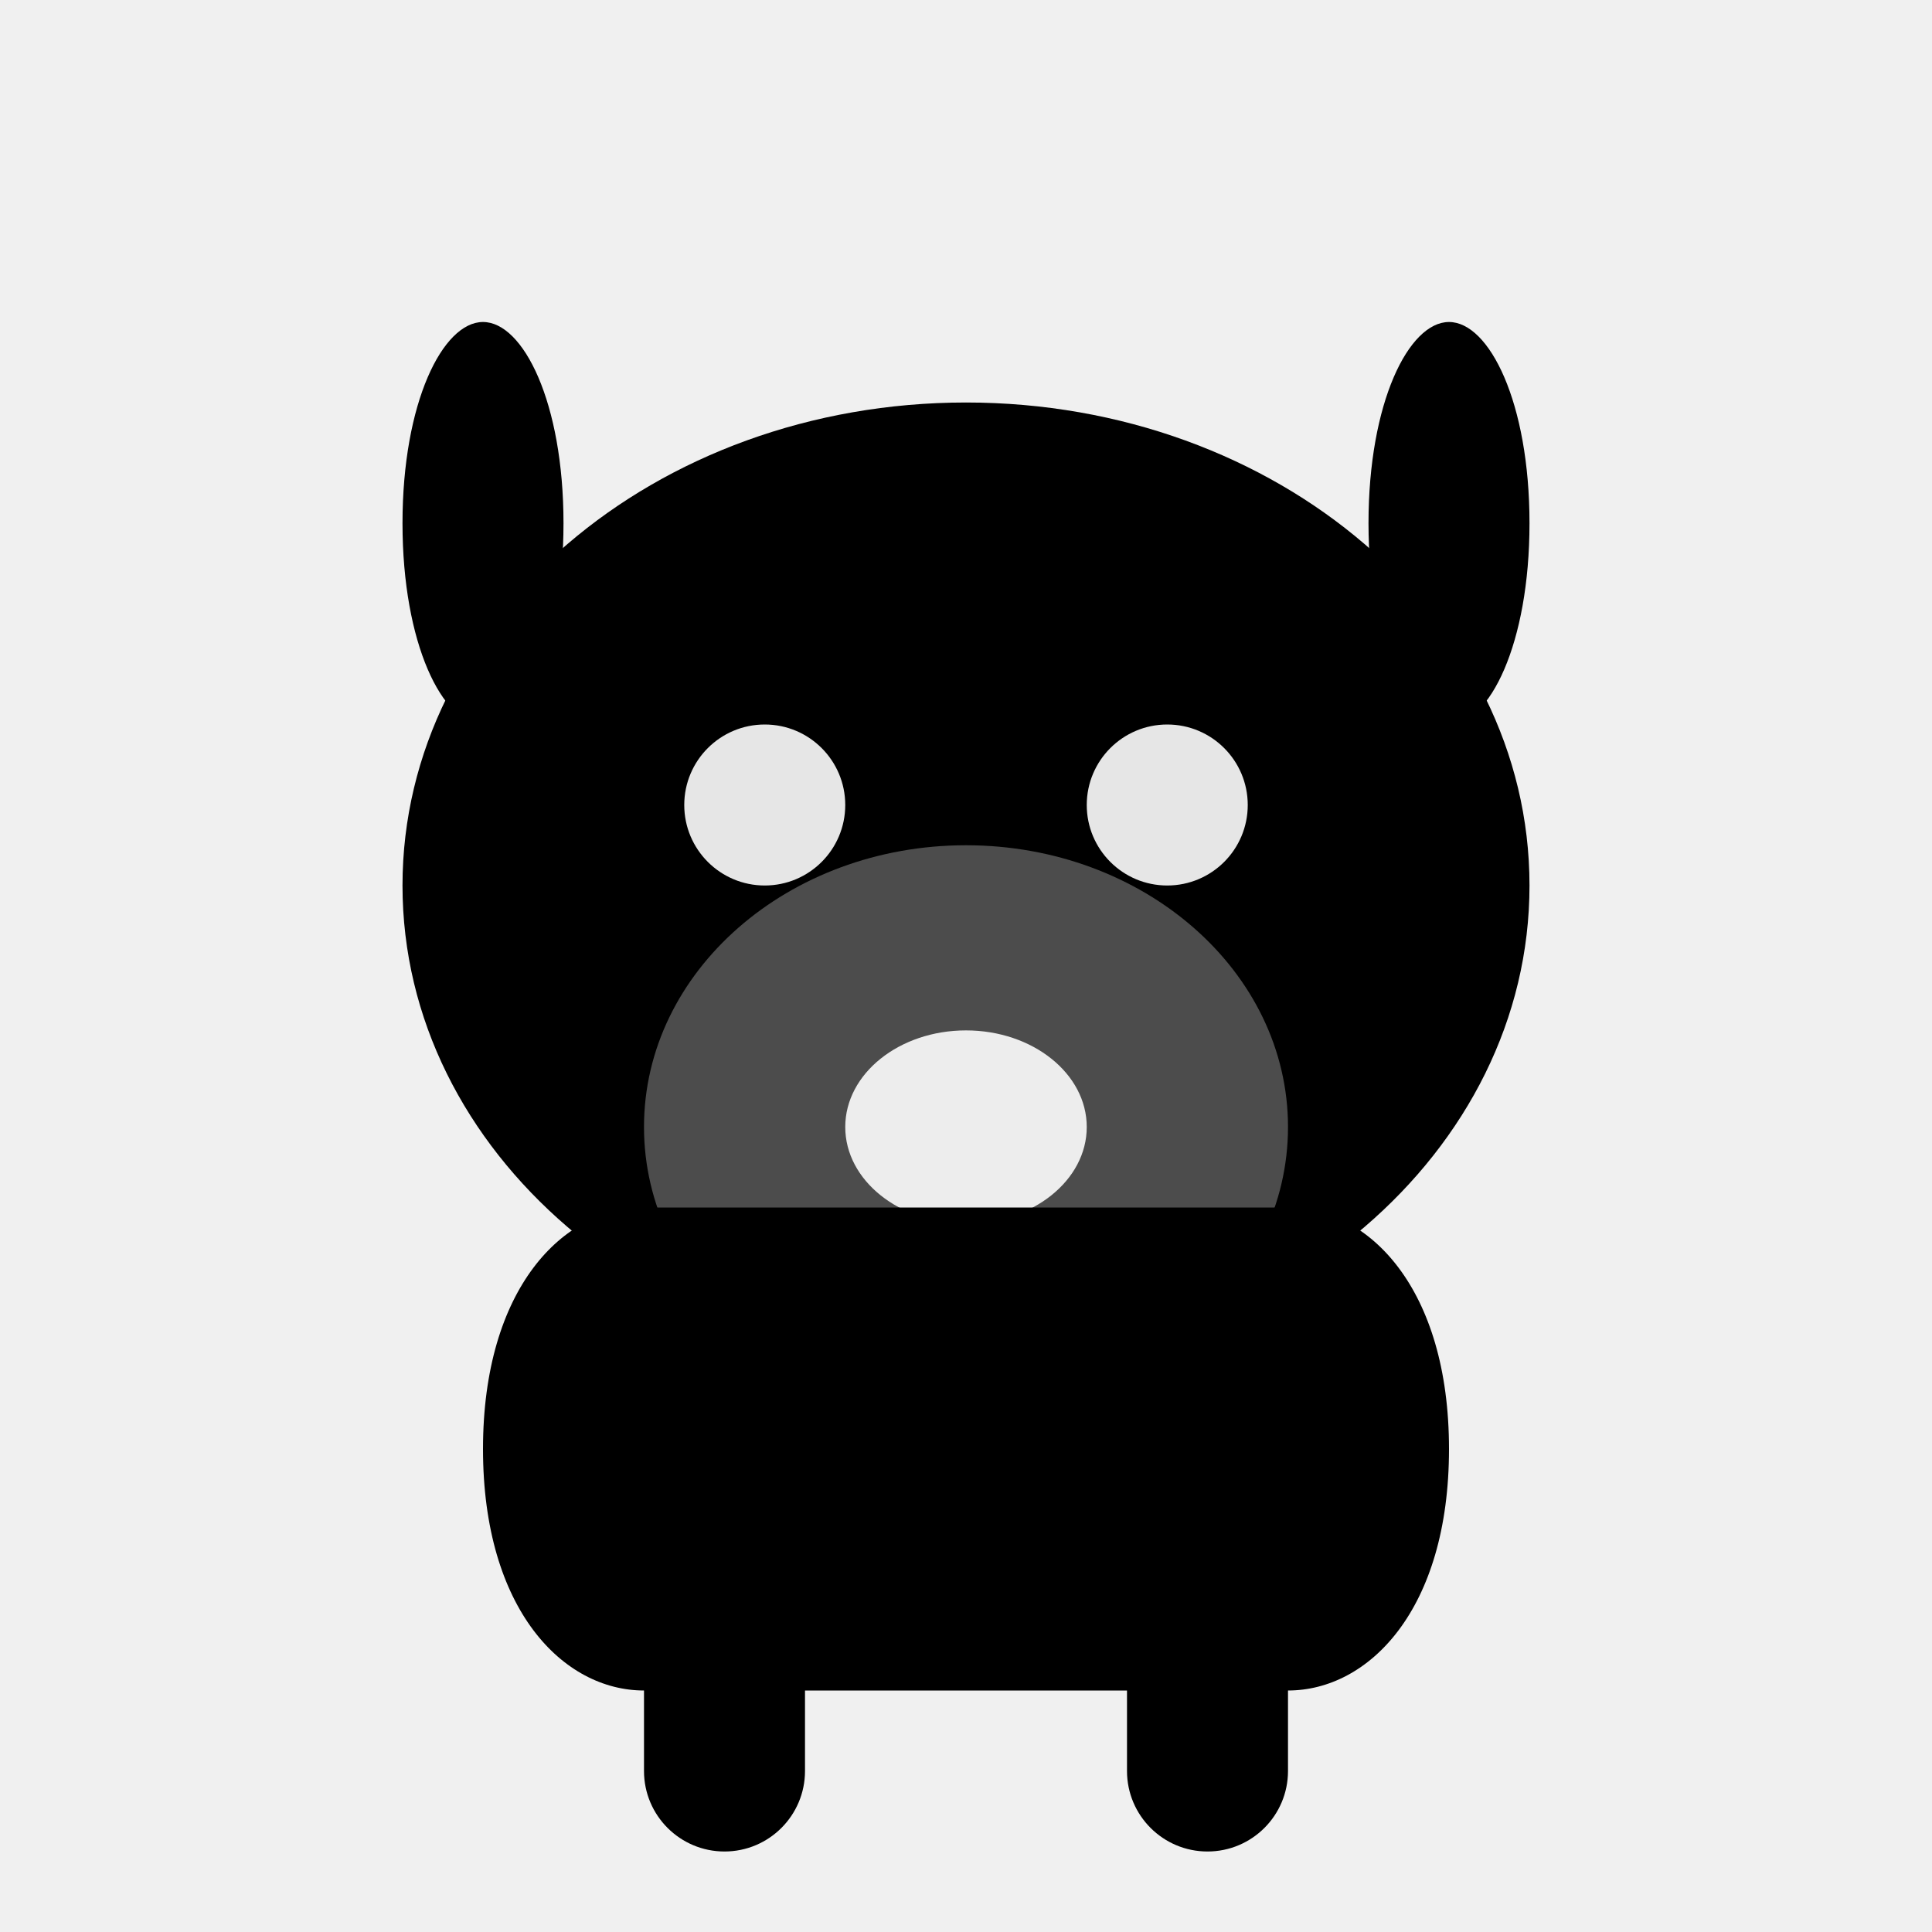
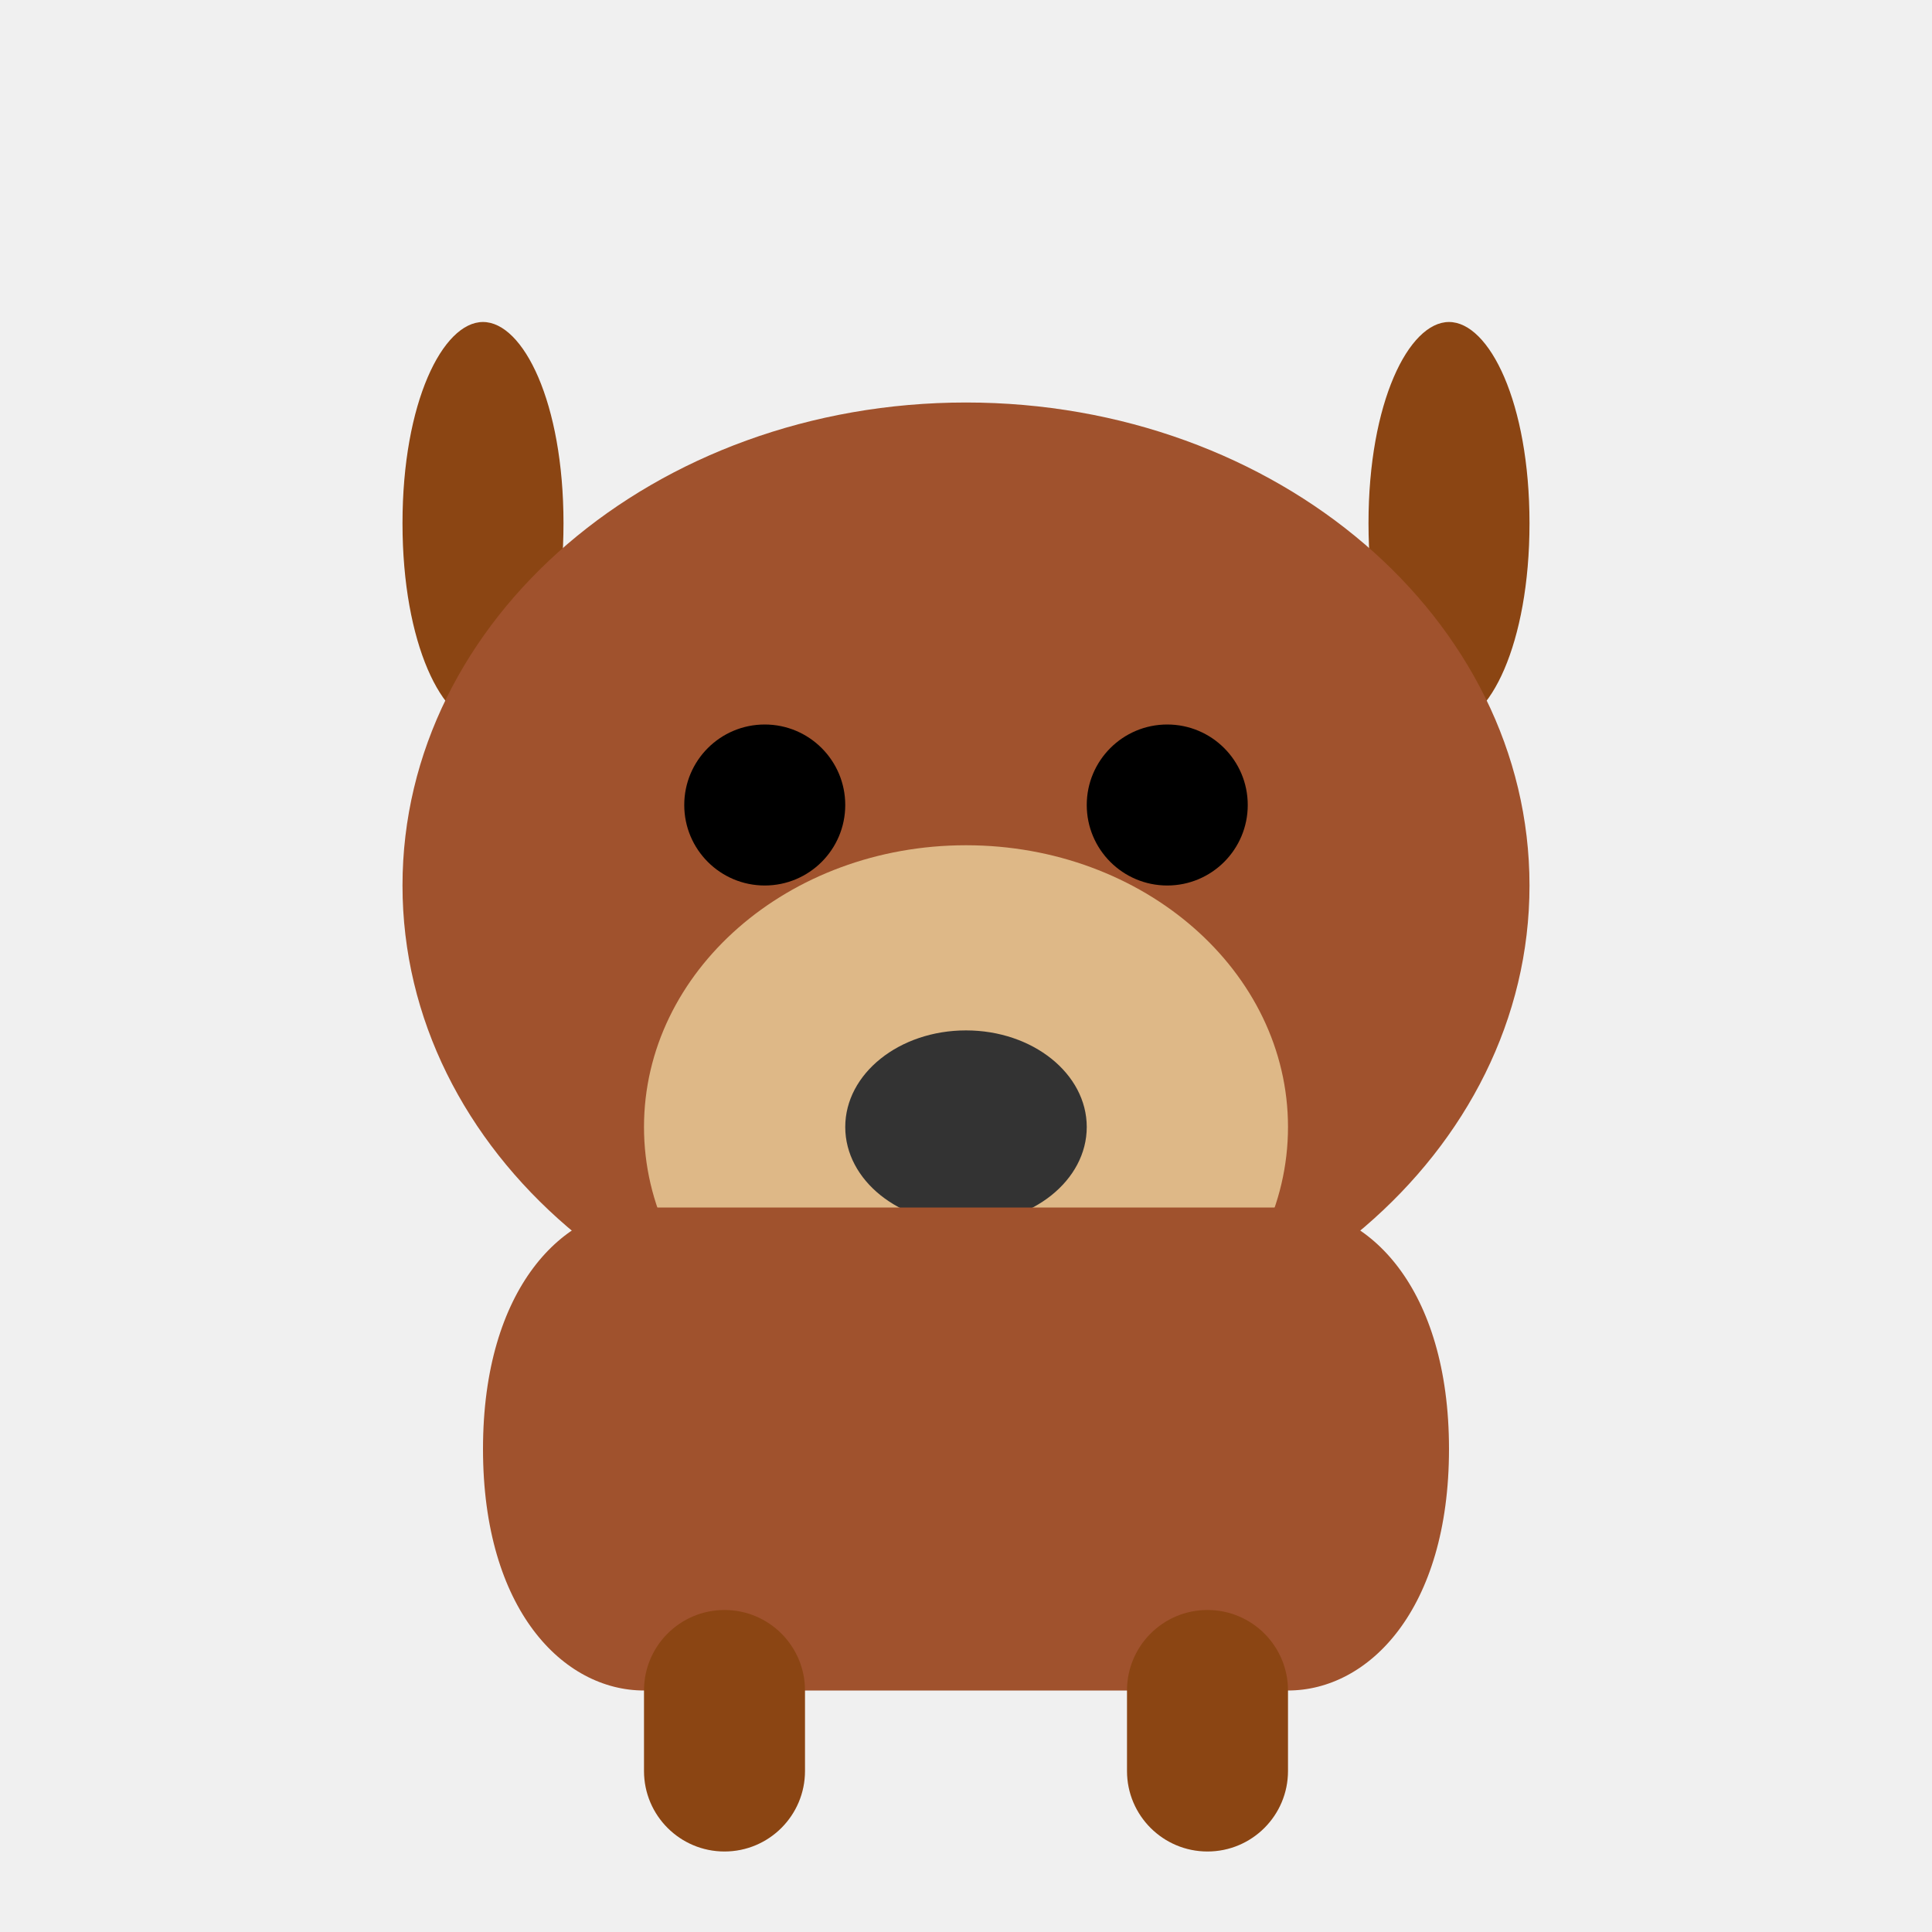
- <svg xmlns="http://www.w3.org/2000/svg" width="48" height="48" viewBox="0 0 24 24" fill="currentColor">
-   <path d="M6 4C5.5 4 5 5 5 6.5C5 8 5.5 9 6 9C6.5 9 7 8 7 6.5C7 5 6.5 4 6 4Z" />
-   <path d="M18 4C17.5 4 17 5 17 6.5C17 8 17.5 9 18 9C18.5 9 19 8 19 6.5C19 5 18.5 4 18 4Z" />
-   <ellipse cx="12" cy="11" rx="7" ry="6" />
-   <ellipse cx="12" cy="14" rx="4" ry="3.5" fill="white" fill-opacity="0.3" />
-   <ellipse cx="12" cy="14" rx="1.5" ry="1.2" fill="white" fill-opacity="0.9" />
-   <circle cx="9.5" cy="10" r="1" fill="white" fill-opacity="0.9" />
-   <circle cx="14.5" cy="10" r="1" fill="white" fill-opacity="0.9" />
-   <path d="M8 15C7 15 6 16 6 18C6 20 7 21 8 21H16C17 21 18 20 18 18C18 16 17 15 16 15H8Z" />
-   <rect x="8" y="20" width="2" height="3" rx="1" />
-   <rect x="14" y="20" width="2" height="3" rx="1" />
+ <svg xmlns="http://www.w3.org/2000/svg" width="48" height="48" viewBox="0 0 24 24" fill="none">
+   <path d="M6 4C5.5 4 5 5 5 6.5C5 8 5.5 9 6 9C6.5 9 7 8 7 6.5C7 5 6.5 4 6 4Z" fill="#8B4513" />
+   <path d="M18 4C17.5 4 17 5 17 6.5C17 8 17.5 9 18 9C18.5 9 19 8 19 6.5C19 5 18.5 4 18 4Z" fill="#8B4513" />
+   <ellipse cx="12" cy="11" rx="7" ry="6" fill="#A0522D" />
+   <ellipse cx="12" cy="14" rx="4" ry="3.5" fill="#DEB887" />
+   <ellipse cx="12" cy="14" rx="1.5" ry="1.2" fill="#333333" />
+   <circle cx="9.5" cy="10" r="1" fill="#000000" />
+   <circle cx="14.5" cy="10" r="1" fill="#000000" />
+   <path d="M8 15C7 15 6 16 6 18C6 20 7 21 8 21H16C17 21 18 20 18 18C18 16 17 15 16 15H8Z" fill="#A0522D" />
+   <rect x="8" y="20" width="2" height="3" rx="1" fill="#8B4513" />
+   <rect x="14" y="20" width="2" height="3" rx="1" fill="#8B4513" />
</svg>
